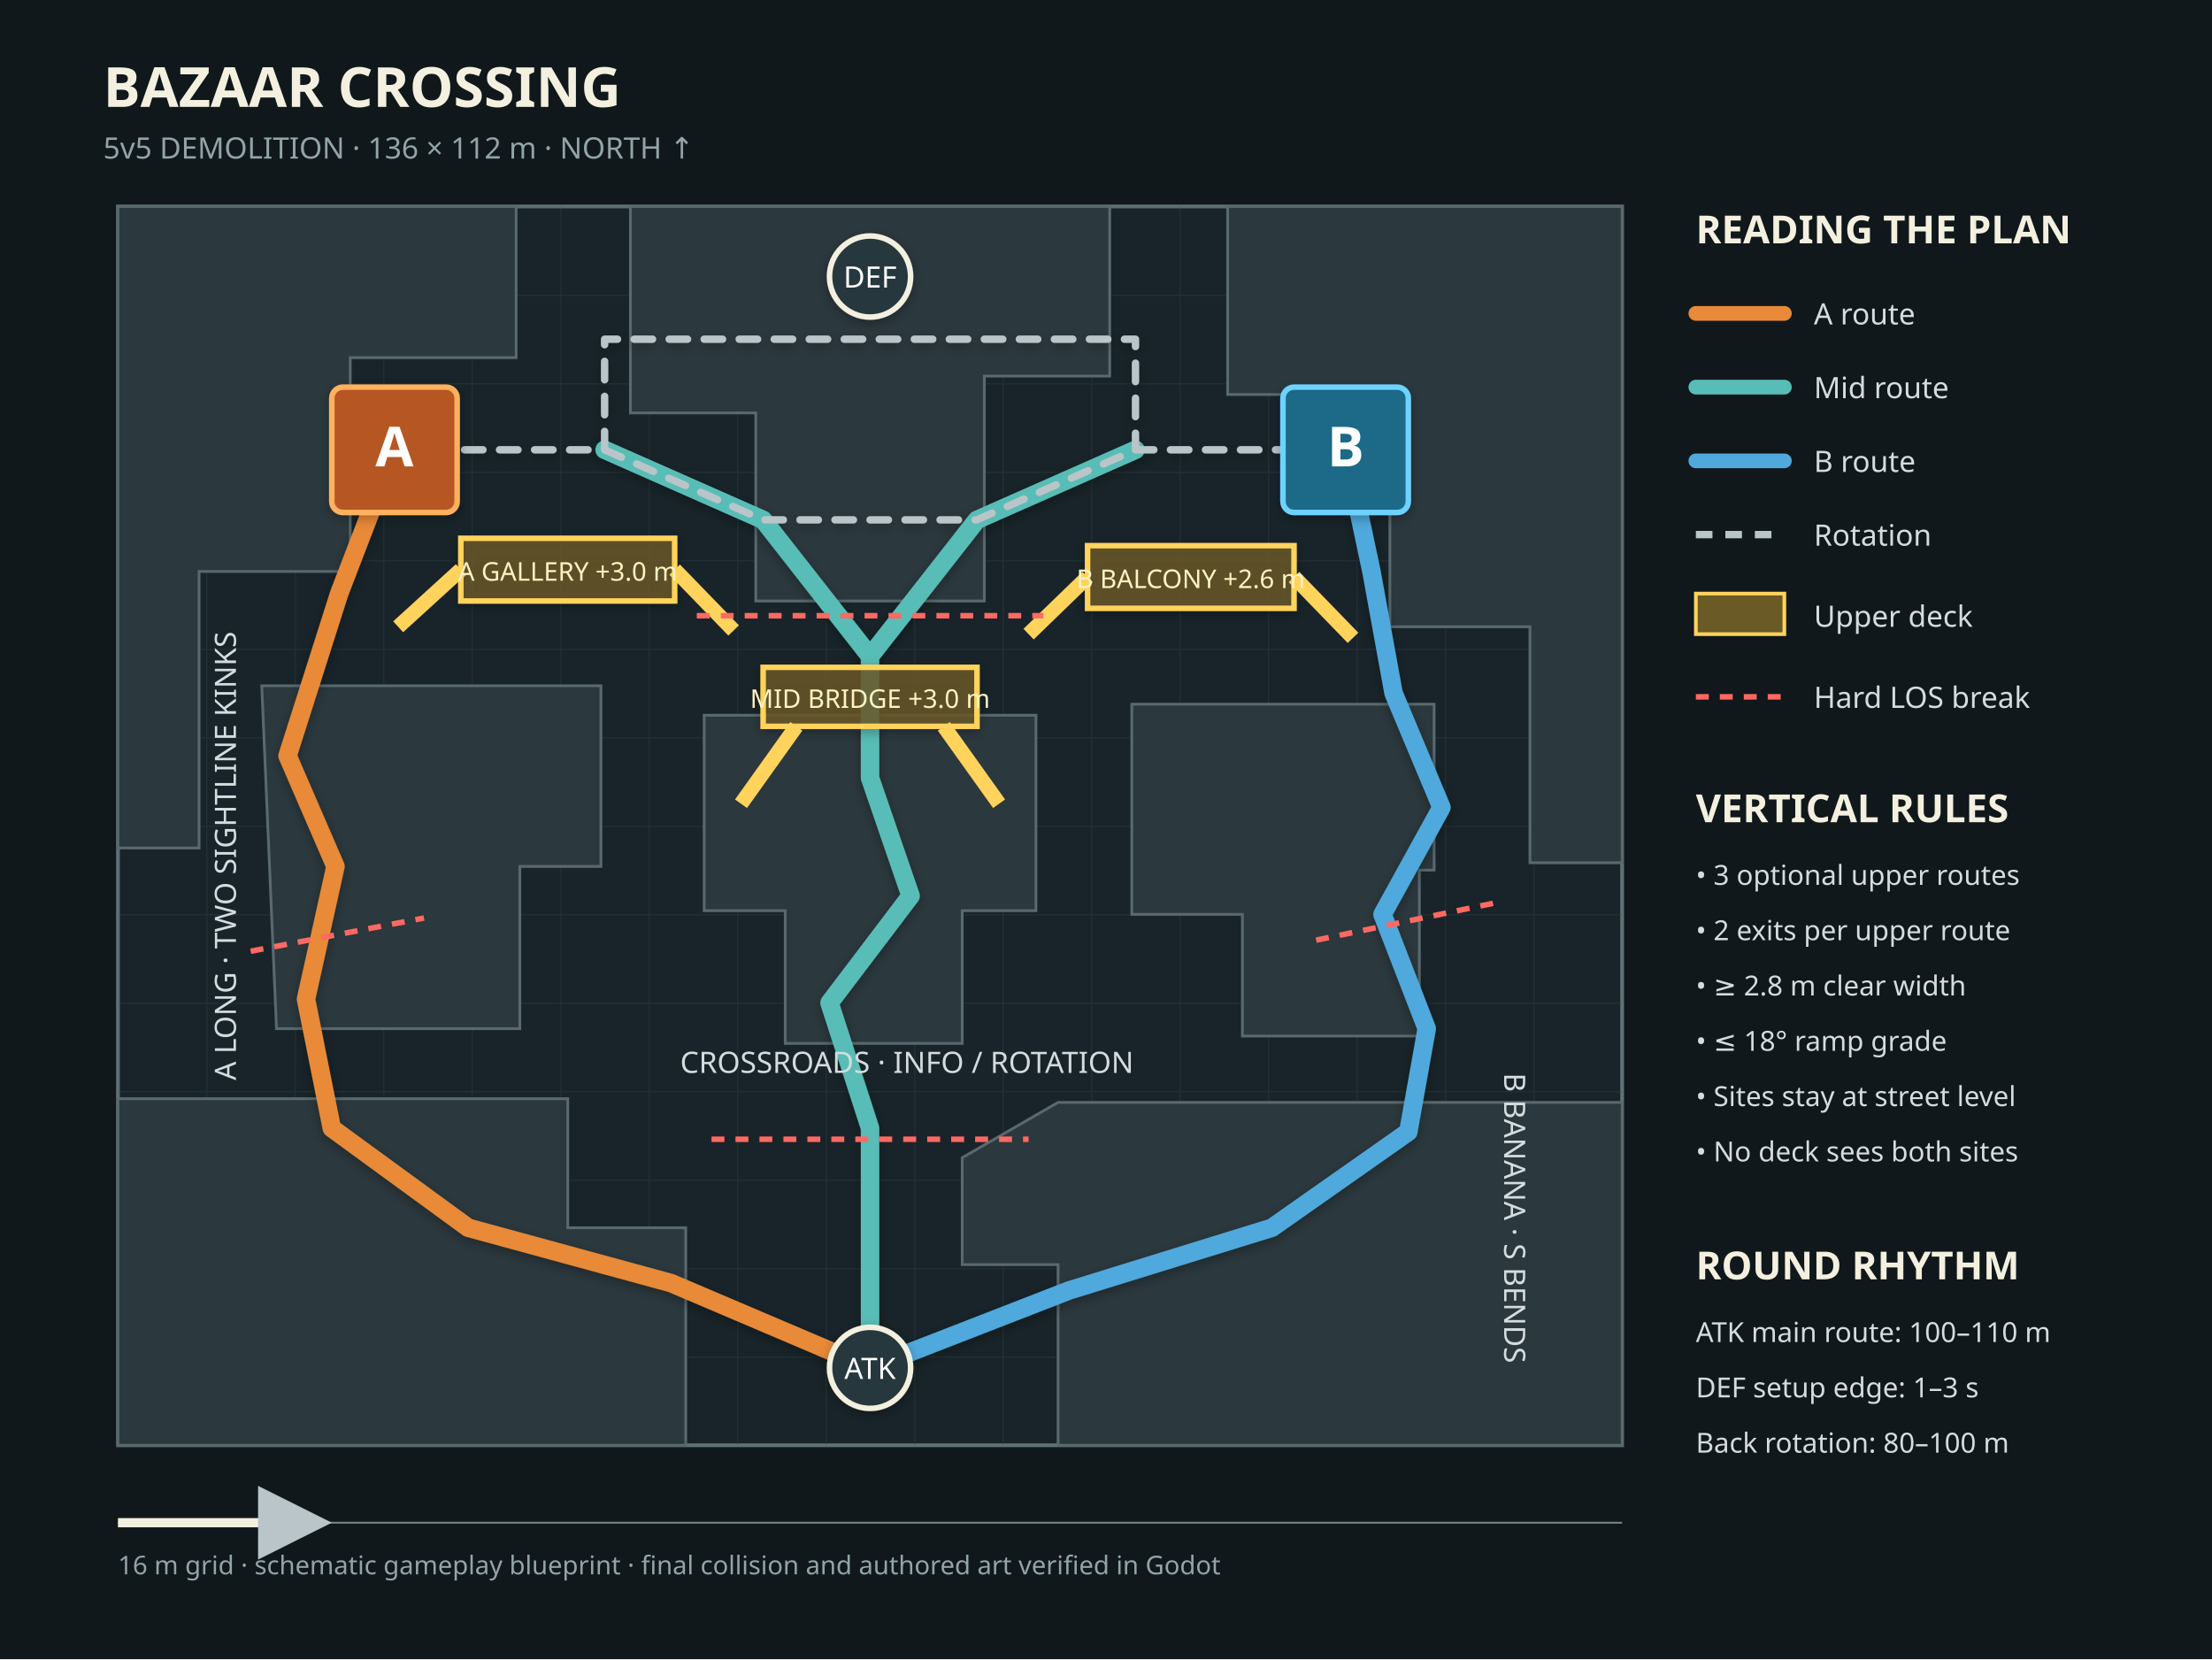
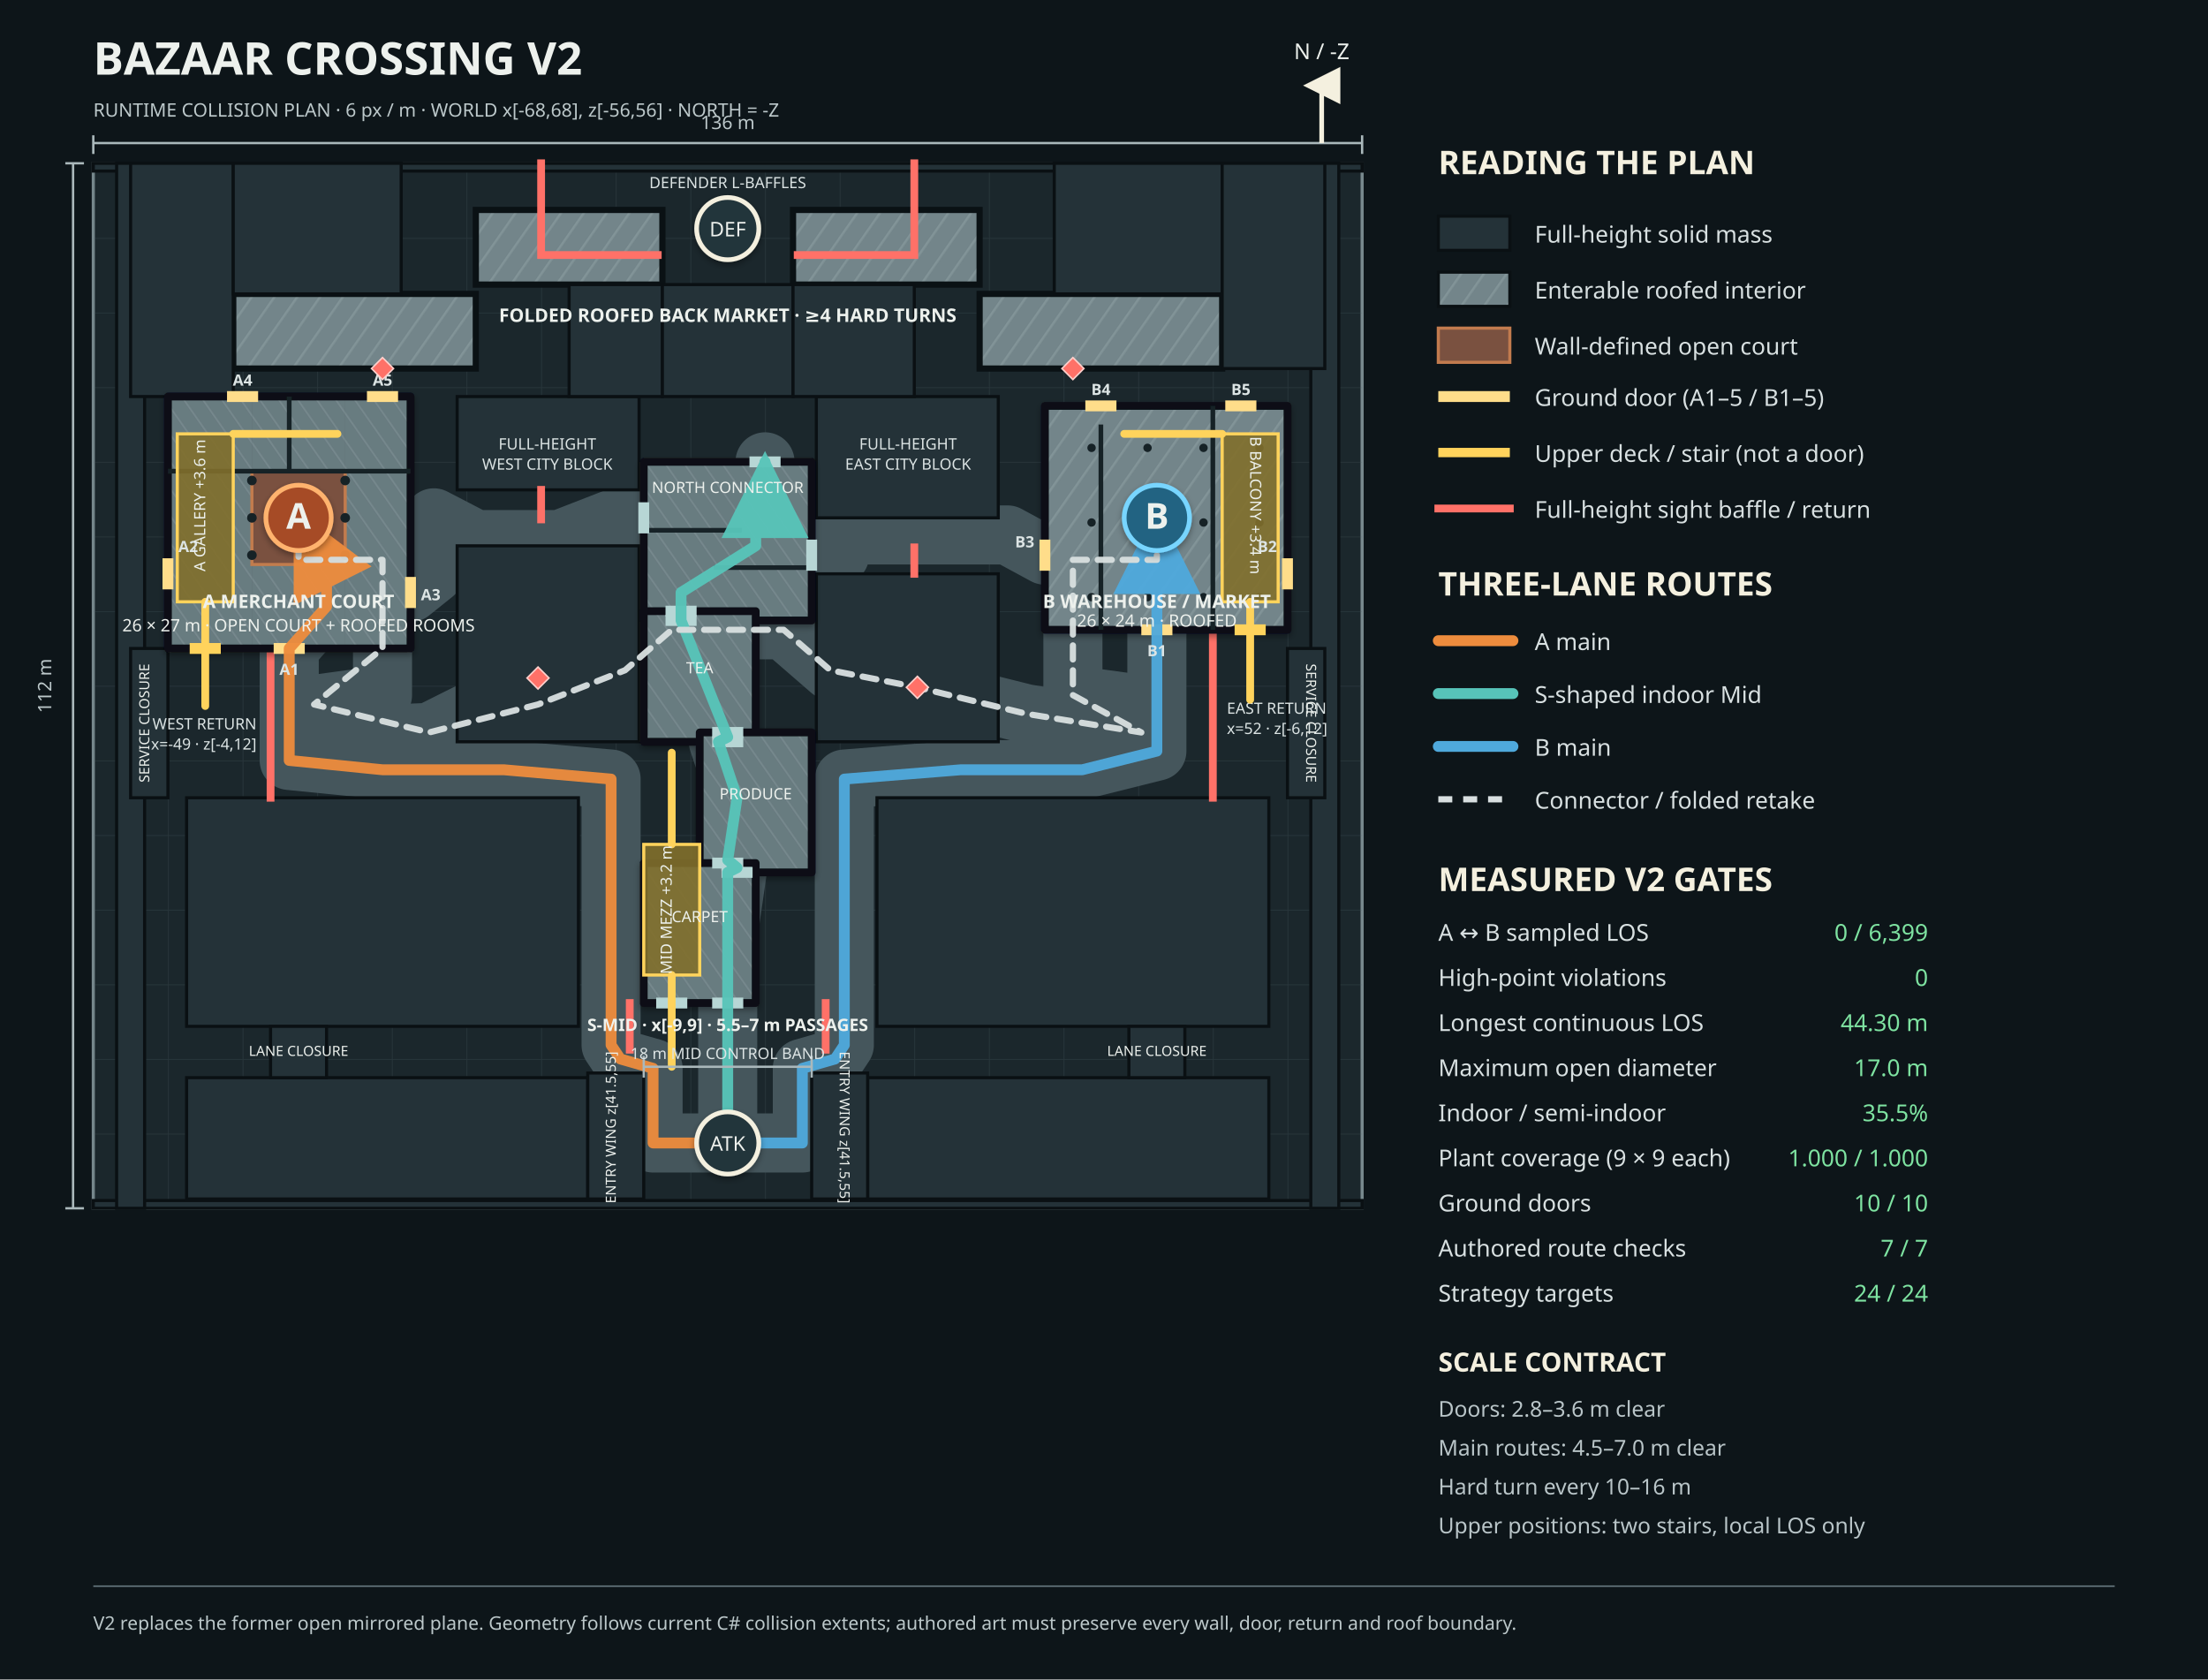
- <svg xmlns="http://www.w3.org/2000/svg" width="1200" height="900" viewBox="0 0 1200 900" role="img" aria-labelledby="title desc">
+ <svg xmlns="http://www.w3.org/2000/svg" width="1420" height="1080" viewBox="0 0 1420 1080" role="img" aria-labelledby="title desc">
  <defs>
    <pattern id="grid" width="48" height="48" patternUnits="userSpaceOnUse">
-       <path d="M48 0H0V48" fill="none" stroke="#34434a" stroke-width="1" opacity="0.4" />
+       <path d="M48 0H0V48" fill="none" stroke="#53636a" stroke-width="1" opacity="0.24" />
    </pattern>
-     <marker id="arrow" markerWidth="8" markerHeight="8" refX="4" refY="4" orient="auto">
-       <path d="M0 0L8 4L0 8Z" fill="#b9c5c8" />
+     <pattern id="roof" width="12" height="12" patternUnits="userSpaceOnUse" patternTransform="rotate(35)">
+       <rect width="12" height="12" fill="#73858a" />
+       <path d="M0 0V12" stroke="#91a2a6" stroke-width="3" opacity="0.48" />
+     </pattern>
+     <pattern id="marketRoof" width="10" height="10" patternUnits="userSpaceOnUse" patternTransform="rotate(-35)">
+       <rect width="10" height="10" fill="#687b80" />
+       <path d="M0 0V10" stroke="#8b9ba0" stroke-width="2" opacity="0.42" />
+     </pattern>
+     <marker id="northArrow" markerWidth="8" markerHeight="8" refX="4" refY="4" orient="auto">
+       <path d="M0 8L4 0L8 8Z" fill="#f4f0df" />
+     </marker>
+     <marker id="routeArrow" markerWidth="8" markerHeight="8" refX="7" refY="4" orient="auto">
+       <path d="M0 0L8 4L0 8Z" fill="context-stroke" />
    </marker>
    <filter id="shadow" x="-20%" y="-20%" width="140%" height="140%">
-       <feDropShadow dx="0" dy="2" stdDeviation="3" flood-color="#000" flood-opacity="0.28" />
+       <feDropShadow dx="0" dy="2" stdDeviation="2" flood-color="#000" flood-opacity="0.35" />
    </filter>
+     <style>
+       .label { font-family: "Segoe UI", sans-serif; fill: #edf1ed; }
+       .small { font-family: "Segoe UI", sans-serif; fill: #bcc8ca; font-size: 12px; }
+       .tiny { font-family: "Segoe UI", sans-serif; fill: #dce4e4; font-size: 10px; }
+       .mass { fill: #243238; stroke: #0a1013; stroke-width: 2; }
+       .wall { fill: none; stroke: #091013; stroke-width: 5; stroke-linejoin: round; }
+       .partition { fill: none; stroke: #172227; stroke-width: 3; }
+       .door { stroke: #ffdd8a; stroke-width: 7; stroke-linecap: butt; }
+       .mid-door { stroke: #b7d6d5; stroke-width: 7; stroke-linecap: butt; }
+       .stair-slot { stroke: #ffd35c; stroke-width: 7; stroke-linecap: butt; }
+       .baffle { stroke: #ff7168; stroke-width: 5; stroke-linecap: square; }
+     </style>
  </defs>
-   <rect width="1200" height="900" fill="#10181c" />
-   <text x="56" y="58" fill="#f4f0df" font-family="Segoe UI, sans-serif" font-size="30" font-weight="600">BAZAAR CROSSING</text>
-   <text x="56" y="86" fill="#92a4aa" font-family="Segoe UI, sans-serif" font-size="16">5v5 DEMOLITION · 136 × 112 m · NORTH ↑</text>
-   <g transform="translate(64 112)">
-     <rect x="0" y="0" width="816" height="672" fill="#182429" stroke="#62747a" stroke-width="2" />
+   <rect width="1420" height="1080" fill="#0d1519" />
+   <text x="60" y="48" class="label" font-size="29" font-weight="700">BAZAAR CROSSING V2</text>
+   <text x="60" y="75" class="small" font-size="15">RUNTIME COLLISION PLAN · 6 px / m · WORLD x[-68,68], z[-56,56] · NORTH = -Z</text>
+   <g transform="translate(60 105)">
+     <rect x="0" y="0" width="816" height="672" fill="#1b272c" stroke="#78898e" stroke-width="2" />
    <rect x="0" y="0" width="816" height="672" fill="url(#grid)" />
-     <g fill="#2b383d" stroke="#59696e" stroke-width="1.5">
-       <path d="M0 0H216V82H126V198H44V348H0Z" />
-       <path d="M278 0H538V92H470V214H346V112H278Z" />
-       <path d="M602 0H816V356H766V228H690V102H602Z" />
-       <path d="M78 260H262V358H218V446H86Z" />
-       <path d="M318 276H498V382H458V454H362V382H318Z" />
-       <path d="M550 270H714V360H706V450H610V384H550Z" />
-       <path d="M0 484H244V554H308V672H0Z" />
-       <path d="M510 486H816V672H510V574H458V516Z" />
-     </g>
-     <g fill="none" stroke-linecap="round" stroke-linejoin="round" filter="url(#shadow)">
-       <path d="M408 630L300 584L190 554L116 500L102 430L118 358L92 298L120 210L150 132" stroke="#e88a39" stroke-width="10" />
-       <path d="M408 630V566V500L386 432L430 374L408 310V244L350 170L264 132M408 244L466 170L552 132" stroke="#58bdb6" stroke-width="10" />
-       <path d="M408 630L516 588L626 554L700 502L710 446L686 384L718 326L692 264L680 198L666 132" stroke="#50a9dc" stroke-width="10" />
-       <path d="M150 132L264 132L350 170L466 170L552 132L666 132M264 132V72H552V132" stroke="#b9c5c8" stroke-width="4" stroke-dasharray="10 9" />
+     <g fill="none" stroke="#45565c" stroke-width="38" stroke-linecap="round" stroke-linejoin="round">
+       <path d="M408 630L360 630L360 582L339 576L333 567L333 456L333 396L264 390L186 390L126 384L126 312L150 285L150 264L132 228" />
+       <path d="M408 630L456 630L456 582L477 576L483 567L483 456L483 396L558 390L636 390L684 378L684 336L684 300L684 270L684 228" />
+       <path d="M408 630L408 582L408 540L408 498L414 456L414 453L408 448L414 408L402 372L408 369L378 294L378 276L378 252L426 246L426 228L432 198L432 192" />
+       <path d="M132 228L168 240L204 276L219 264L219 228L246 242L276 242L300 242L336 228L354 228L426 228L426 252L462 252L480 252L480 239L516 239L540 239L588 239L612 252L654 250L654 263L672 263L690 258L690 228L684 228" />
+       <path d="M132 228L132 255L186 255L186 288L186 312L186 342L142 348L142 369L216 366L240 354L286 348L286 337L306 329L342 326L372 300L444 300L474 326L510 329L530 337L576 348L600 354L674 366L674 348L630 342L630 312L630 288L630 255L684 255L684 228" />
+     </g>
+     <g fill="url(#roof)" stroke="#0a1114" stroke-width="4">
+       <rect x="90" y="84" width="156" height="48" />
+       <rect x="246" y="30" width="120" height="48" />
+       <rect x="450" y="30" width="120" height="48" />
+       <rect x="570" y="84" width="156" height="48" />
+     </g>
+     <g class="mass">
+       <rect x="0" y="0" width="816" height="5" />
+       <rect x="0" y="667" width="816" height="5" />
+       <rect x="15" y="0" width="18" height="672" />
+       <rect x="783" y="0" width="18" height="672" />
+       <rect x="60" y="588" width="258" height="78" />
+       <rect x="498" y="588" width="258" height="78" />
+       <rect x="318" y="585" width="36" height="81" />
+       <rect x="462" y="585" width="36" height="81" />
+       <rect x="60" y="408" width="252" height="147" />
+       <rect x="504" y="408" width="252" height="147" />
+       <rect x="114" y="555" width="36" height="33" />
+       <rect x="666" y="555" width="36" height="33" />
+       <rect x="24" y="312" width="24" height="96" />
+       <rect x="768" y="312" width="24" height="96" />
+     </g>
+     <g class="mass">
+       <rect x="234" y="150" width="117" height="60" />
+       <rect x="234" y="246" width="117" height="126" />
+       <rect x="465" y="150" width="117" height="78" />
+       <rect x="465" y="264" width="117" height="108" />
+     </g>
+     <text x="292" y="184" class="tiny" text-anchor="middle">FULL-HEIGHT</text>
+     <text x="292" y="197" class="tiny" text-anchor="middle">WEST CITY BLOCK</text>
+     <text x="524" y="184" class="tiny" text-anchor="middle">FULL-HEIGHT</text>
+     <text x="524" y="197" class="tiny" text-anchor="middle">EAST CITY BLOCK</text>
+     <g class="mass">
+       <rect x="24" y="0" width="66" height="150" />
+       <rect x="90" y="0" width="108" height="84" />
+       <rect x="306" y="78" width="60" height="72" />
+       <rect x="366" y="78" width="84" height="72" />
+       <rect x="450" y="78" width="78" height="72" />
+       <rect x="618" y="0" width="108" height="84" />
+       <rect x="726" y="0" width="66" height="132" />
+     </g>
+     <g class="baffle" fill="none">
+       <path d="M345 540V570" />
+       <path d="M471 540V570" />
+       <path d="M114 312V408" />
+       <path d="M720 300V408" />
+       <path d="M288 210V229" />
+       <path d="M528 247V264" />
+       <path d="M288 0V59H363" />
+       <path d="M528 0V59H453" />
+     </g>
+     <g class="tiny" fill="#ff9a93">
+       <text x="105" y="364" text-anchor="end">WEST RETURN</text>
+       <text x="105" y="377" text-anchor="end">x=-49 · z[-4,12]</text>
+       <text x="729" y="354">EAST RETURN</text>
+       <text x="729" y="367">x=52 · z[-6,12]</text>
+       <text x="408" y="16" text-anchor="middle">DEFENDER L-BAFFLES</text>
    </g>
    <g filter="url(#shadow)">
-       <rect x="116" y="98" width="68" height="68" rx="6" fill="#b65724" stroke="#ffb15d" stroke-width="3" />
-       <rect x="632" y="98" width="68" height="68" rx="6" fill="#1f6a88" stroke="#6ed2ff" stroke-width="3" />
-       <text x="150" y="141" text-anchor="middle" fill="#fff" font-family="Segoe UI, sans-serif" font-size="30" font-weight="700">A</text>
-       <text x="666" y="141" text-anchor="middle" fill="#fff" font-family="Segoe UI, sans-serif" font-size="30" font-weight="700">B</text>
-       <circle cx="408" cy="630" r="22" fill="#26383d" stroke="#f4f0df" stroke-width="3" />
-       <circle cx="408" cy="38" r="22" fill="#26383d" stroke="#f4f0df" stroke-width="3" />
-       <text x="408" y="636" text-anchor="middle" fill="#fff" font-family="Segoe UI, sans-serif" font-size="16">ATK</text>
-       <text x="408" y="44" text-anchor="middle" fill="#fff" font-family="Segoe UI, sans-serif" font-size="16">DEF</text>
-     </g>
-     <g fill="#6a5a25" fill-opacity="0.82" stroke="#ffd35c" stroke-width="3" filter="url(#shadow)">
-       <rect x="186" y="180" width="116" height="34" />
-       <rect x="350" y="250" width="116" height="32" />
-       <rect x="526" y="184" width="112" height="34" />
-     </g>
-     <g fill="none" stroke="#ffd35c" stroke-width="8">
-       <path d="M186 197L152 228M302 197L334 230" />
-       <path d="M368 282L338 324M448 282L478 324" />
-       <path d="M526 201L494 232M638 201L670 234" />
-     </g>
-     <g fill="#fff4c4" font-family="Segoe UI, sans-serif" font-size="14" text-anchor="middle">
-       <text x="244" y="203">A GALLERY +3.0 m</text>
-       <text x="408" y="272">MID BRIDGE +3.0 m</text>
-       <text x="582" y="207">B BALCONY +2.6 m</text>
-     </g>
-     <g fill="none" stroke="#ff6961" stroke-width="3" stroke-dasharray="7 6">
-       <path d="M322 506H494" />
-       <path d="M72 404L166 386" />
-       <path d="M650 398L746 378" />
-       <path d="M314 222H502" />
-     </g>
-     <g fill="#d4dcde" font-family="Segoe UI, sans-serif" font-size="16">
-       <text x="64" y="474" transform="rotate(-90 64 474)">A LONG · TWO SIGHTLINE KINKS</text>
-       <text x="428" y="470" text-anchor="middle">CROSSROADS · INFO / ROTATION</text>
-       <text x="752" y="470" transform="rotate(90 752 470)">B BANANA · S BENDS</text>
-     </g>
+       <rect x="48" y="150" width="156" height="162" fill="#56676c" />
+       <rect x="48" y="150" width="54" height="162" fill="url(#marketRoof)" />
+       <rect x="162" y="150" width="42" height="162" fill="url(#marketRoof)" />
+       <rect x="102" y="150" width="60" height="48" fill="url(#marketRoof)" />
+       <rect x="102" y="258" width="60" height="54" fill="url(#marketRoof)" />
+       <rect x="102" y="198" width="60" height="60" fill="#7a5140" stroke="#c27b4e" stroke-width="2" />
+       <rect x="48" y="150" width="156" height="162" class="wall" />
+       <path d="M48 198H204M126 150V198" class="partition" />
+       <g fill="#162126">
+         <circle cx="102" cy="204" r="3.1" />
+         <circle cx="102" cy="228" r="3.1" />
+         <circle cx="102" cy="252" r="3.1" />
+         <circle cx="162" cy="204" r="3.1" />
+         <circle cx="162" cy="228" r="3.1" />
+         <circle cx="162" cy="252" r="3.1" />
+       </g>
+     </g>
+     <g filter="url(#shadow)">
+       <rect x="612" y="156" width="156" height="144" fill="url(#roof)" />
+       <rect x="612" y="156" width="156" height="144" class="wall" />
+       <path d="M648 168V300M720 156V300" class="partition" />
+       <g fill="#172227">
+         <circle cx="642" cy="183" r="2.7" />
+         <circle cx="678" cy="183" r="2.7" />
+         <circle cx="714" cy="183" r="2.7" />
+         <circle cx="750" cy="183" r="2.7" />
+         <circle cx="642" cy="231" r="2.7" />
+         <circle cx="678" cy="231" r="2.7" />
+         <circle cx="714" cy="231" r="2.7" />
+         <circle cx="750" cy="231" r="2.7" />
+         <circle cx="642" cy="279" r="2.7" />
+         <circle cx="678" cy="279" r="2.7" />
+         <circle cx="714" cy="279" r="2.7" />
+         <circle cx="750" cy="279" r="2.7" />
+       </g>
+     </g>
+     <g fill="url(#marketRoof)" filter="url(#shadow)">
+       <rect x="354" y="192" width="108" height="102" class="wall" style="fill:url(#marketRoof)" />
+       <rect x="354" y="288" width="72" height="84" class="wall" style="fill:url(#marketRoof)" />
+       <rect x="390" y="366" width="72" height="90" class="wall" style="fill:url(#marketRoof)" />
+       <rect x="354" y="450" width="72" height="90" class="wall" style="fill:url(#marketRoof)" />
+     </g>
+     <g class="partition">
+       <path d="M355 236H417" />
+       <path d="M399 260H461" />
+     </g>
+     <g class="door">
+       <path d="M116 312H136" />
+       <path d="M48 254V274" />
+       <path d="M204 266V286" />
+       <path d="M86 150H106" />
+       <path d="M176 150H196" />
+       <path d="M674 300H694" />
+       <path d="M768 254V274" />
+       <path d="M612 242V262" />
+       <path d="M638 156H658" />
+       <path d="M728 156H748" />
+     </g>
+     <g class="mid-door">
+       <path d="M422 192H442" />
+       <path d="M368 294H388" />
+       <path d="M354 218V238" />
+       <path d="M462 242V262" />
+       <path d="M368 288H388" />
+       <path d="M398 372H418" />
+       <path d="M398 366H418" />
+       <path d="M404 456H424" />
+       <path d="M398 450H418" />
+       <path d="M362 540H382" />
+       <path d="M398 540H418" />
+     </g>
+     <g class="stair-slot">
+       <path d="M62 312H82" />
+       <path d="M734 300H754" />
+     </g>
+     <g fill="#816f2c" fill-opacity="0.9" stroke="#ffd35c" stroke-width="2">
+       <rect x="54" y="174" width="36" height="108" />
+       <rect x="354" y="438" width="36" height="84" />
+       <rect x="726" y="174" width="36" height="108" />
+     </g>
+     <g fill="none" stroke="#ffd35c" stroke-width="5" stroke-linecap="round">
+       <path d="M72 349V282" />
+       <path d="M157 174H90" />
+       <path d="M372 581V522" />
+       <path d="M372 438V379" />
+       <path d="M744 345V282" />
+       <path d="M663 174H726" />
+     </g>
+     <g fill="none" stroke-linecap="round" stroke-linejoin="round" stroke-width="7" opacity="0.95">
+       <path d="M408 630L360 630L360 582L339 576L333 567L333 456L333 396L264 390L186 390L126 384L126 342L126 312L150 285L150 264L132 228" stroke="#ed8c3d" marker-end="url(#routeArrow)" />
+       <path d="M408 630L456 630L456 582L477 576L483 567L483 456L483 396L558 390L636 390L684 378L684 336L684 300L684 270L684 228" stroke="#4fa9dc" marker-end="url(#routeArrow)" />
+       <path d="M408 630L408 582L408 540L408 498L408 456L414 453L408 448L414 408L402 372L408 369L378 294L378 276L426 246L426 228L432 198L432 192" stroke="#57c4b9" marker-end="url(#routeArrow)" />
+       <path d="M132 228L132 255L186 255L186 288L186 312L142 348L216 366L286 348L342 326L372 300L444 300L474 326L530 337L600 354L674 366L630 342L630 312L630 255L684 255L684 228" stroke="#d8dfe0" stroke-width="4" stroke-dasharray="9 7" />
+     </g>
+     <g filter="url(#shadow)">
+       <circle cx="132" cy="228" r="21" fill="#a64c27" stroke="#ffb36e" stroke-width="3" />
+       <circle cx="684" cy="228" r="21" fill="#216482" stroke="#78d5ff" stroke-width="3" />
+       <text x="132" y="235" class="label" font-size="23" font-weight="700" text-anchor="middle">A</text>
+       <text x="684" y="235" class="label" font-size="23" font-weight="700" text-anchor="middle">B</text>
+       <circle cx="408" cy="630" r="20" fill="#24343a" stroke="#f4f0df" stroke-width="3" />
+       <circle cx="408" cy="42" r="20" fill="#24343a" stroke="#f4f0df" stroke-width="3" />
+       <text x="408" y="635" class="label" font-size="13" text-anchor="middle">ATK</text>
+       <text x="408" y="47" class="label" font-size="13" text-anchor="middle">DEF</text>
+     </g>
+     <g class="tiny" font-weight="700" text-anchor="middle">
+       <text x="126" y="329">A1</text>
+       <text x="61" y="250">A2</text>
+       <text x="217" y="281">A3</text>
+       <text x="96" y="143">A4</text>
+       <text x="186" y="143">A5</text>
+       <text x="684" y="317">B1</text>
+       <text x="755" y="250">B2</text>
+       <text x="599" y="247">B3</text>
+       <text x="648" y="149">B4</text>
+       <text x="738" y="149">B5</text>
+     </g>
+     <g class="label" text-anchor="middle">
+       <text x="132" y="286" font-size="12" font-weight="700">A MERCHANT COURT</text>
+       <text x="132" y="301" font-size="11">26 × 27 m · OPEN COURT + ROOFED ROOMS</text>
+       <text x="684" y="286" font-size="12" font-weight="700">B WAREHOUSE / MARKET</text>
+       <text x="684" y="298" font-size="11">26 × 24 m · ROOFED</text>
+       <text x="408" y="212" font-size="10">NORTH CONNECTOR</text>
+       <text x="390" y="328" font-size="10">TEA</text>
+       <text x="426" y="409" font-size="10">PRODUCE</text>
+       <text x="390" y="488" font-size="10">CARPET</text>
+       <text x="408" y="558" font-size="11" font-weight="700">S-MID · x[-9,9] · 5.5–7 m PASSAGES</text>
+       <text x="408" y="102" font-size="12" font-weight="700">FOLDED ROOFED BACK MARKET · ≥4 HARD TURNS</text>
+       <text x="72" y="220" font-size="10" transform="rotate(-90 72 220)">A GALLERY +3.6 m</text>
+       <text x="744" y="220" font-size="10" transform="rotate(90 744 220)">B BALCONY +3.4 m</text>
+       <text x="372" y="480" font-size="10" transform="rotate(-90 372 480)">MID MEZZ +3.2 m</text>
+       <text x="336" y="620" font-size="9" transform="rotate(-90 336 620)">ENTRY WING z[41.5,55]</text>
+       <text x="480" y="620" font-size="9" transform="rotate(90 480 620)">ENTRY WING z[41.5,55]</text>
+       <text x="132" y="574" font-size="9">LANE CLOSURE</text>
+       <text x="684" y="574" font-size="9">LANE CLOSURE</text>
+       <text x="36" y="360" font-size="9" transform="rotate(-90 36 360)">SERVICE CLOSURE</text>
+       <text x="780" y="360" font-size="9" transform="rotate(90 780 360)">SERVICE CLOSURE</text>
+     </g>
+     <g fill="#ff7168" stroke="#ffd0cc" stroke-width="1">
+       <rect x="181" y="127" width="10" height="10" transform="rotate(45 186 132)" />
+       <rect x="281" y="326" width="10" height="10" transform="rotate(45 286 331)" />
+       <rect x="525" y="332" width="10" height="10" transform="rotate(45 530 337)" />
+       <rect x="625" y="127" width="10" height="10" transform="rotate(45 630 132)" />
+     </g>
+     <g fill="none" stroke="#aab8bb" stroke-width="1.5">
+       <path d="M0 -18V-6M816 -18V-6M0 -13H816" />
+       <path d="M-18 0H-6M-18 672H-6M-13 0V672" />
+       <path d="M354 574V588M462 574V588M354 581H462" />
+     </g>
+     <text x="408" y="-22" class="small" text-anchor="middle">136 m</text>
+     <text x="-27" y="336" class="small" text-anchor="middle" transform="rotate(-90 -27 336)">112 m</text>
+     <text x="408" y="576" class="tiny" text-anchor="middle">18 m MID CONTROL BAND</text>
  </g>
-   <g transform="translate(920 132)" font-family="Segoe UI, sans-serif">
-     <text x="0" y="0" fill="#f4f0df" font-size="21" font-weight="600">READING THE PLAN</text>
-     <line x1="0" y1="38" x2="48" y2="38" stroke="#e88a39" stroke-width="8" stroke-linecap="round" />
-     <text x="64" y="44" fill="#d4dcde" font-size="16">A route</text>
-     <line x1="0" y1="78" x2="48" y2="78" stroke="#58bdb6" stroke-width="8" stroke-linecap="round" />
-     <text x="64" y="84" fill="#d4dcde" font-size="16">Mid route</text>
-     <line x1="0" y1="118" x2="48" y2="118" stroke="#50a9dc" stroke-width="8" stroke-linecap="round" />
-     <text x="64" y="124" fill="#d4dcde" font-size="16">B route</text>
-     <line x1="0" y1="158" x2="48" y2="158" stroke="#b9c5c8" stroke-width="4" stroke-dasharray="9 7" />
-     <text x="64" y="164" fill="#d4dcde" font-size="16">Rotation</text>
-     <rect x="0" y="190" width="48" height="22" fill="#6a5a25" stroke="#ffd35c" stroke-width="2" />
-     <text x="64" y="208" fill="#d4dcde" font-size="16">Upper deck</text>
-     <line x1="0" y1="246" x2="48" y2="246" stroke="#ff6961" stroke-width="3" stroke-dasharray="7 6" />
-     <text x="64" y="252" fill="#d4dcde" font-size="16">Hard LOS break</text>
-     <text x="0" y="314" fill="#f4f0df" font-size="21" font-weight="600">VERTICAL RULES</text>
-     <text x="0" y="348" fill="#d4dcde" font-size="15">• 3 optional upper routes</text>
-     <text x="0" y="378" fill="#d4dcde" font-size="15">• 2 exits per upper route</text>
-     <text x="0" y="408" fill="#d4dcde" font-size="15">• ≥ 2.8 m clear width</text>
-     <text x="0" y="438" fill="#d4dcde" font-size="15">• ≤ 18° ramp grade</text>
-     <text x="0" y="468" fill="#d4dcde" font-size="15">• Sites stay at street level</text>
-     <text x="0" y="498" fill="#d4dcde" font-size="15">• No deck sees both sites</text>
-     <text x="0" y="562" fill="#f4f0df" font-size="21" font-weight="600">ROUND RHYTHM</text>
-     <text x="0" y="596" fill="#d4dcde" font-size="15">ATK main route: 100–110 m</text>
-     <text x="0" y="626" fill="#d4dcde" font-size="15">DEF setup edge: 1–3 s</text>
-     <text x="0" y="656" fill="#d4dcde" font-size="15">Back rotation: 80–100 m</text>
+   <line x1="850" y1="92" x2="850" y2="55" stroke="#f4f0df" stroke-width="3" marker-end="url(#northArrow)" />
+   <text x="850" y="38" class="label" font-size="14" text-anchor="middle">N / -Z</text>
+   <g transform="translate(925 112)" font-family="Segoe UI, sans-serif">
+     <text x="0" y="0" fill="#f4f0df" font-size="21" font-weight="700">READING THE PLAN</text>
+     <rect x="0" y="27" width="46" height="22" fill="#243238" stroke="#0a1013" stroke-width="2" />
+     <text x="62" y="44" fill="#d8e0e1" font-size="15">Full-height solid mass</text>
+     <rect x="0" y="63" width="46" height="22" fill="url(#roof)" stroke="#0a1013" stroke-width="2" />
+     <text x="62" y="80" fill="#d8e0e1" font-size="15">Enterable roofed interior</text>
+     <rect x="0" y="99" width="46" height="22" fill="#7a5140" stroke="#c27b4e" stroke-width="2" />
+     <text x="62" y="116" fill="#d8e0e1" font-size="15">Wall-defined open court</text>
+     <line x1="0" y1="143" x2="46" y2="143" class="door" />
+     <text x="62" y="149" fill="#d8e0e1" font-size="15">Ground door (A1–5 / B1–5)</text>
+     <line x1="0" y1="179" x2="46" y2="179" stroke="#ffd35c" stroke-width="6" />
+     <text x="62" y="185" fill="#d8e0e1" font-size="15">Upper deck / stair (not a door)</text>
+     <line x1="0" y1="215" x2="46" y2="215" class="baffle" />
+     <text x="62" y="221" fill="#d8e0e1" font-size="15">Full-height sight baffle / return</text>
+     <text x="0" y="271" fill="#f4f0df" font-size="21" font-weight="700">THREE-LANE ROUTES</text>
+     <line x1="0" y1="300" x2="48" y2="300" stroke="#ed8c3d" stroke-width="7" stroke-linecap="round" />
+     <text x="62" y="306" fill="#d8e0e1" font-size="15">A main</text>
+     <line x1="0" y1="334" x2="48" y2="334" stroke="#57c4b9" stroke-width="7" stroke-linecap="round" />
+     <text x="62" y="340" fill="#d8e0e1" font-size="15">S-shaped indoor Mid</text>
+     <line x1="0" y1="368" x2="48" y2="368" stroke="#4fa9dc" stroke-width="7" stroke-linecap="round" />
+     <text x="62" y="374" fill="#d8e0e1" font-size="15">B main</text>
+     <line x1="0" y1="402" x2="48" y2="402" stroke="#d8dfe0" stroke-width="4" stroke-dasharray="9 7" />
+     <text x="62" y="408" fill="#d8e0e1" font-size="15">Connector / folded retake</text>
+     <text x="0" y="461" fill="#f4f0df" font-size="21" font-weight="700">MEASURED V2 GATES</text>
+     <g fill="#d8e0e1" font-size="15">
+       <text x="0" y="493">A ↔ B sampled LOS</text>
+       <text x="315" y="493" text-anchor="end" fill="#7ee3a1">0 / 6,399</text>
+       <text x="0" y="522">High-point violations</text>
+       <text x="315" y="522" text-anchor="end" fill="#7ee3a1">0</text>
+       <text x="0" y="551">Longest continuous LOS</text>
+       <text x="315" y="551" text-anchor="end" fill="#7ee3a1">44.30 m</text>
+       <text x="0" y="580">Maximum open diameter</text>
+       <text x="315" y="580" text-anchor="end" fill="#7ee3a1">17.0 m</text>
+       <text x="0" y="609">Indoor / semi-indoor</text>
+       <text x="315" y="609" text-anchor="end" fill="#7ee3a1">35.5%</text>
+       <text x="0" y="638">Plant coverage (9 × 9 each)</text>
+       <text x="315" y="638" text-anchor="end" fill="#7ee3a1">1.000 / 1.000</text>
+       <text x="0" y="667">Ground doors</text>
+       <text x="315" y="667" text-anchor="end" fill="#7ee3a1">10 / 10</text>
+       <text x="0" y="696">Authored route checks</text>
+       <text x="315" y="696" text-anchor="end" fill="#7ee3a1">7 / 7</text>
+       <text x="0" y="725">Strategy targets</text>
+       <text x="315" y="725" text-anchor="end" fill="#7ee3a1">24 / 24</text>
+     </g>
+     <text x="0" y="770" fill="#f4f0df" font-size="17" font-weight="700">SCALE CONTRACT</text>
+     <text x="0" y="799" fill="#b9c5c8" font-size="14">Doors: 2.8–3.6 m clear</text>
+     <text x="0" y="824" fill="#b9c5c8" font-size="14">Main routes: 4.5–7.0 m clear</text>
+     <text x="0" y="849" fill="#b9c5c8" font-size="14">Hard turn every 10–16 m</text>
+     <text x="0" y="874" fill="#b9c5c8" font-size="14">Upper positions: two stairs, local LOS only</text>
  </g>
-   <line x1="64" y1="826" x2="880" y2="826" stroke="#73858a" stroke-width="1" />
-   <line x1="64" y1="826" x2="160" y2="826" stroke="#f4f0df" stroke-width="5" marker-end="url(#arrow)" />
-   <text x="64" y="854" fill="#92a4aa" font-family="Segoe UI, sans-serif" font-size="14">16 m grid · schematic gameplay blueprint · final collision and authored art verified in Godot</text>
+   <line x1="60" y1="1020" x2="1360" y2="1020" stroke="#61737a" stroke-width="1" />
+   <text x="60" y="1048" class="small">V2 replaces the former open mirrored plane. Geometry follows current C# collision extents; authored art must preserve every wall, door, return and roof boundary.</text>
</svg>
